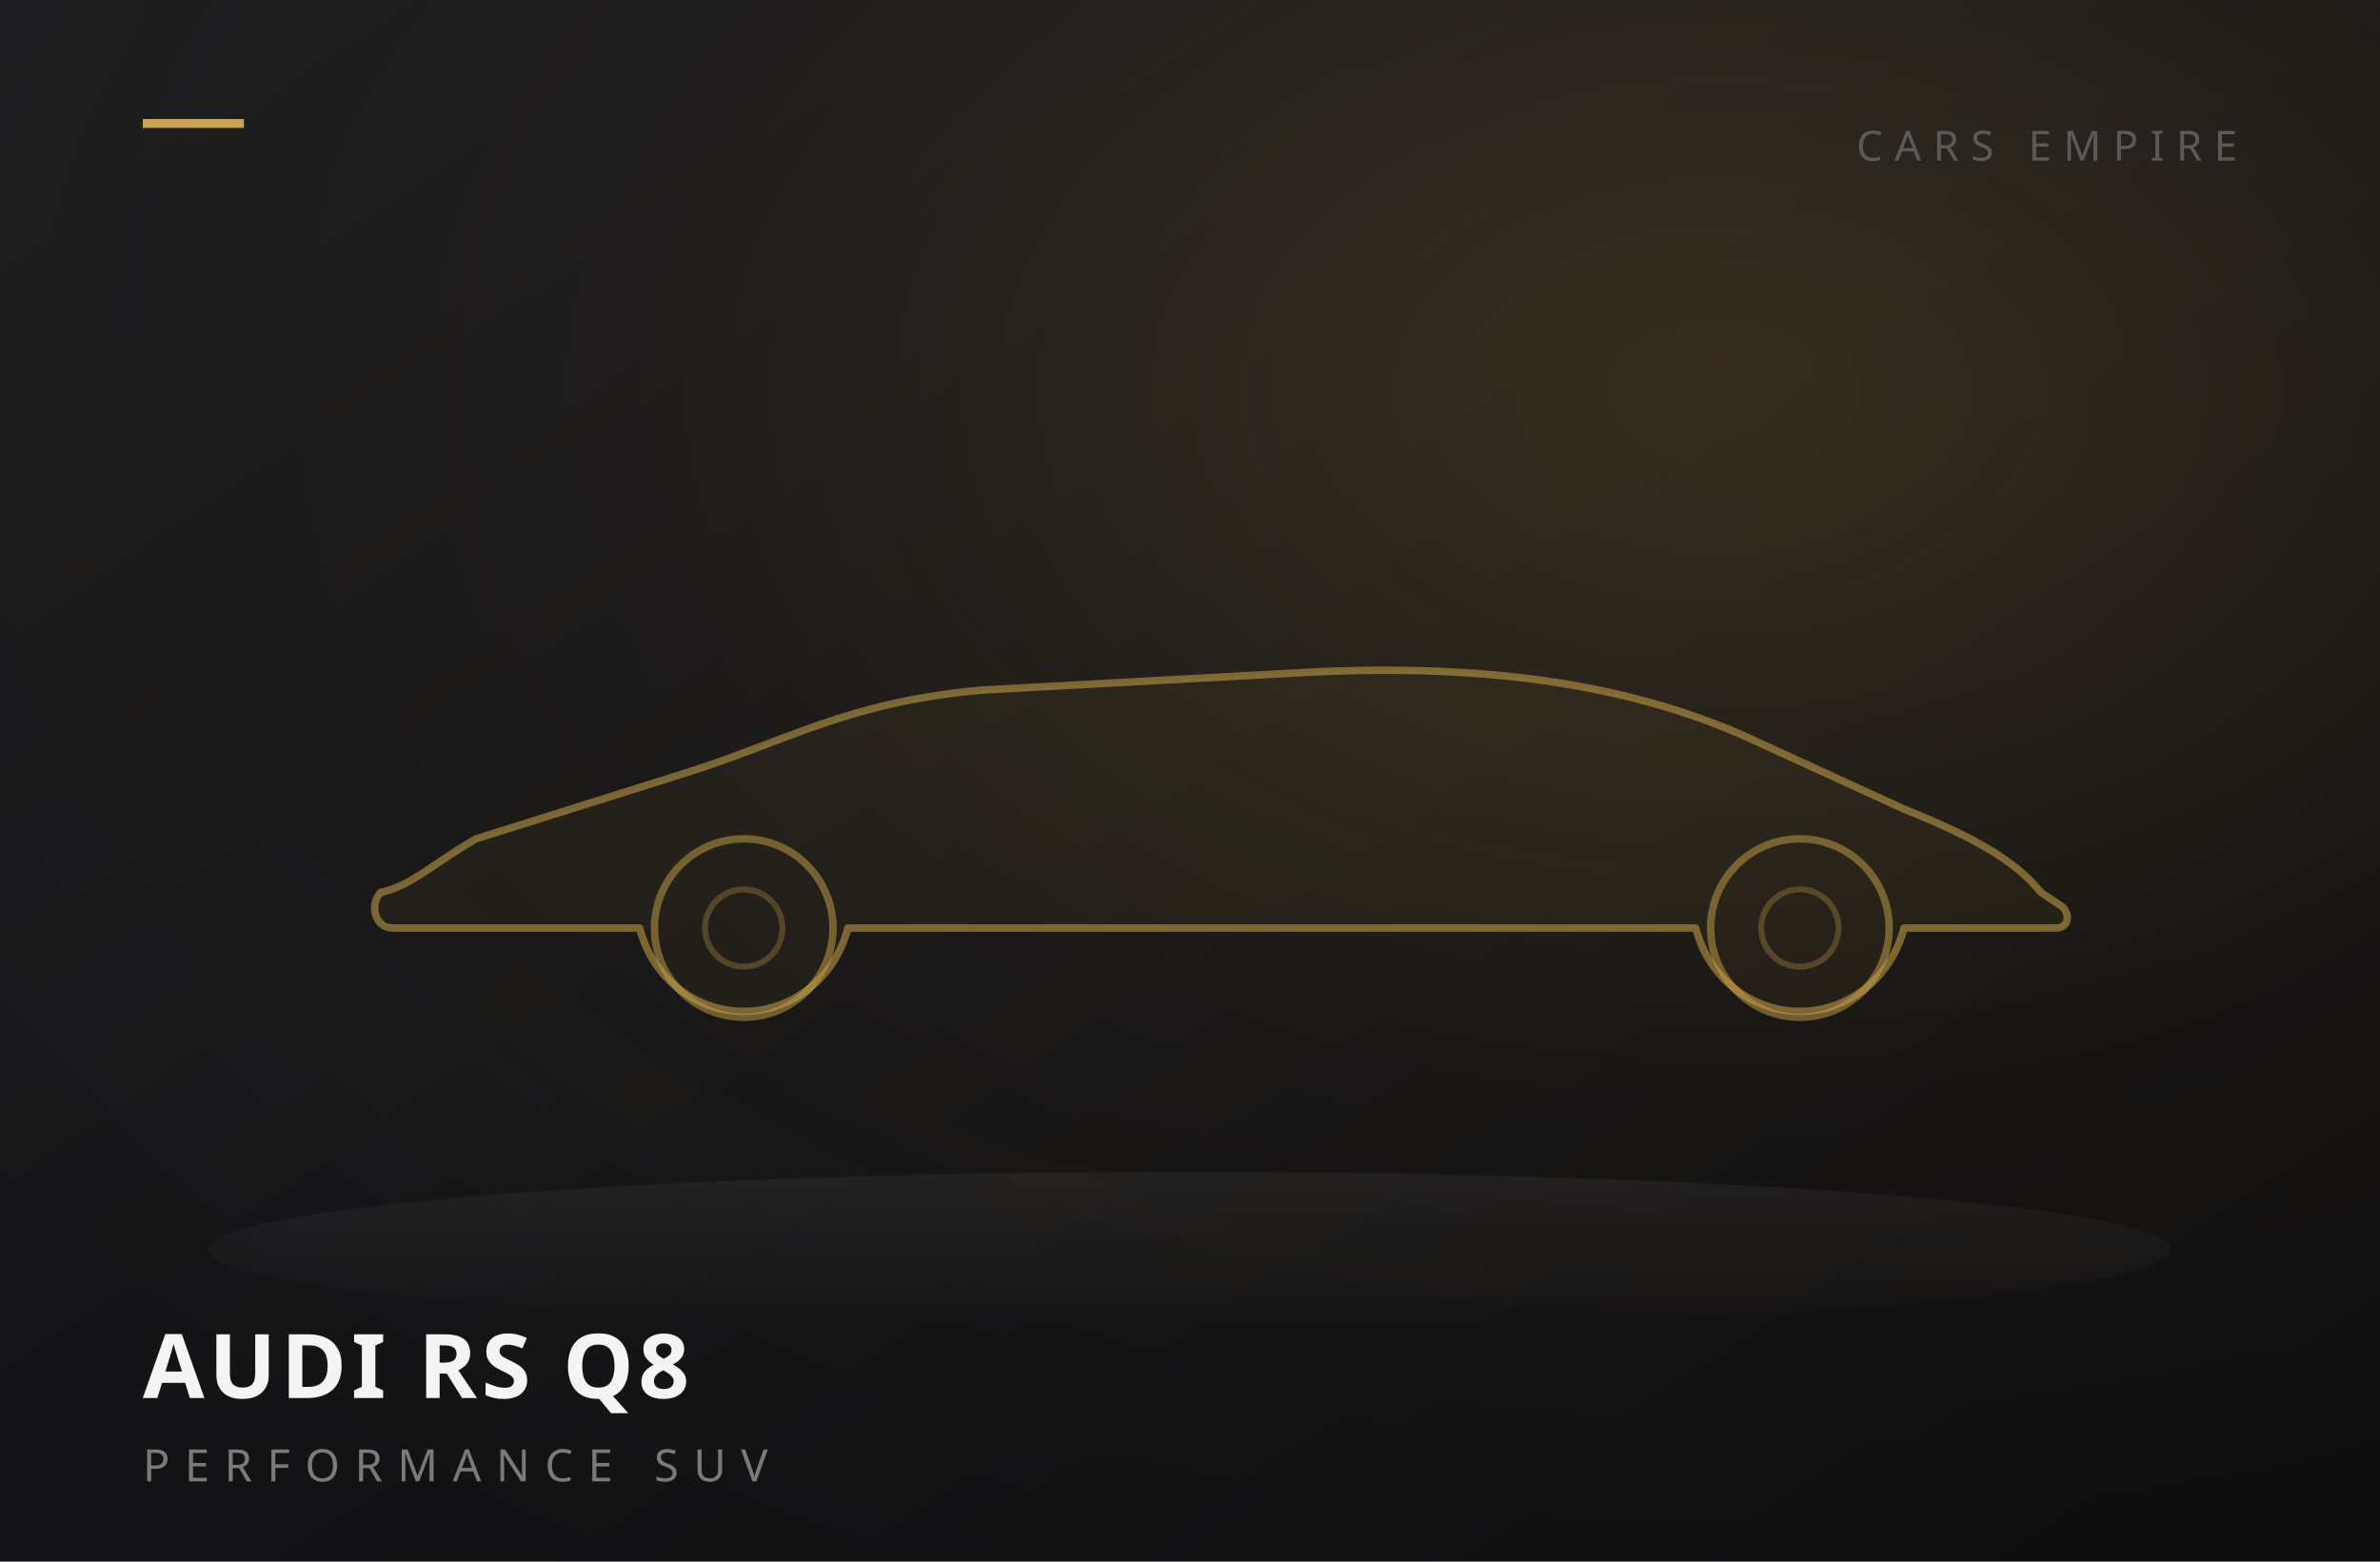
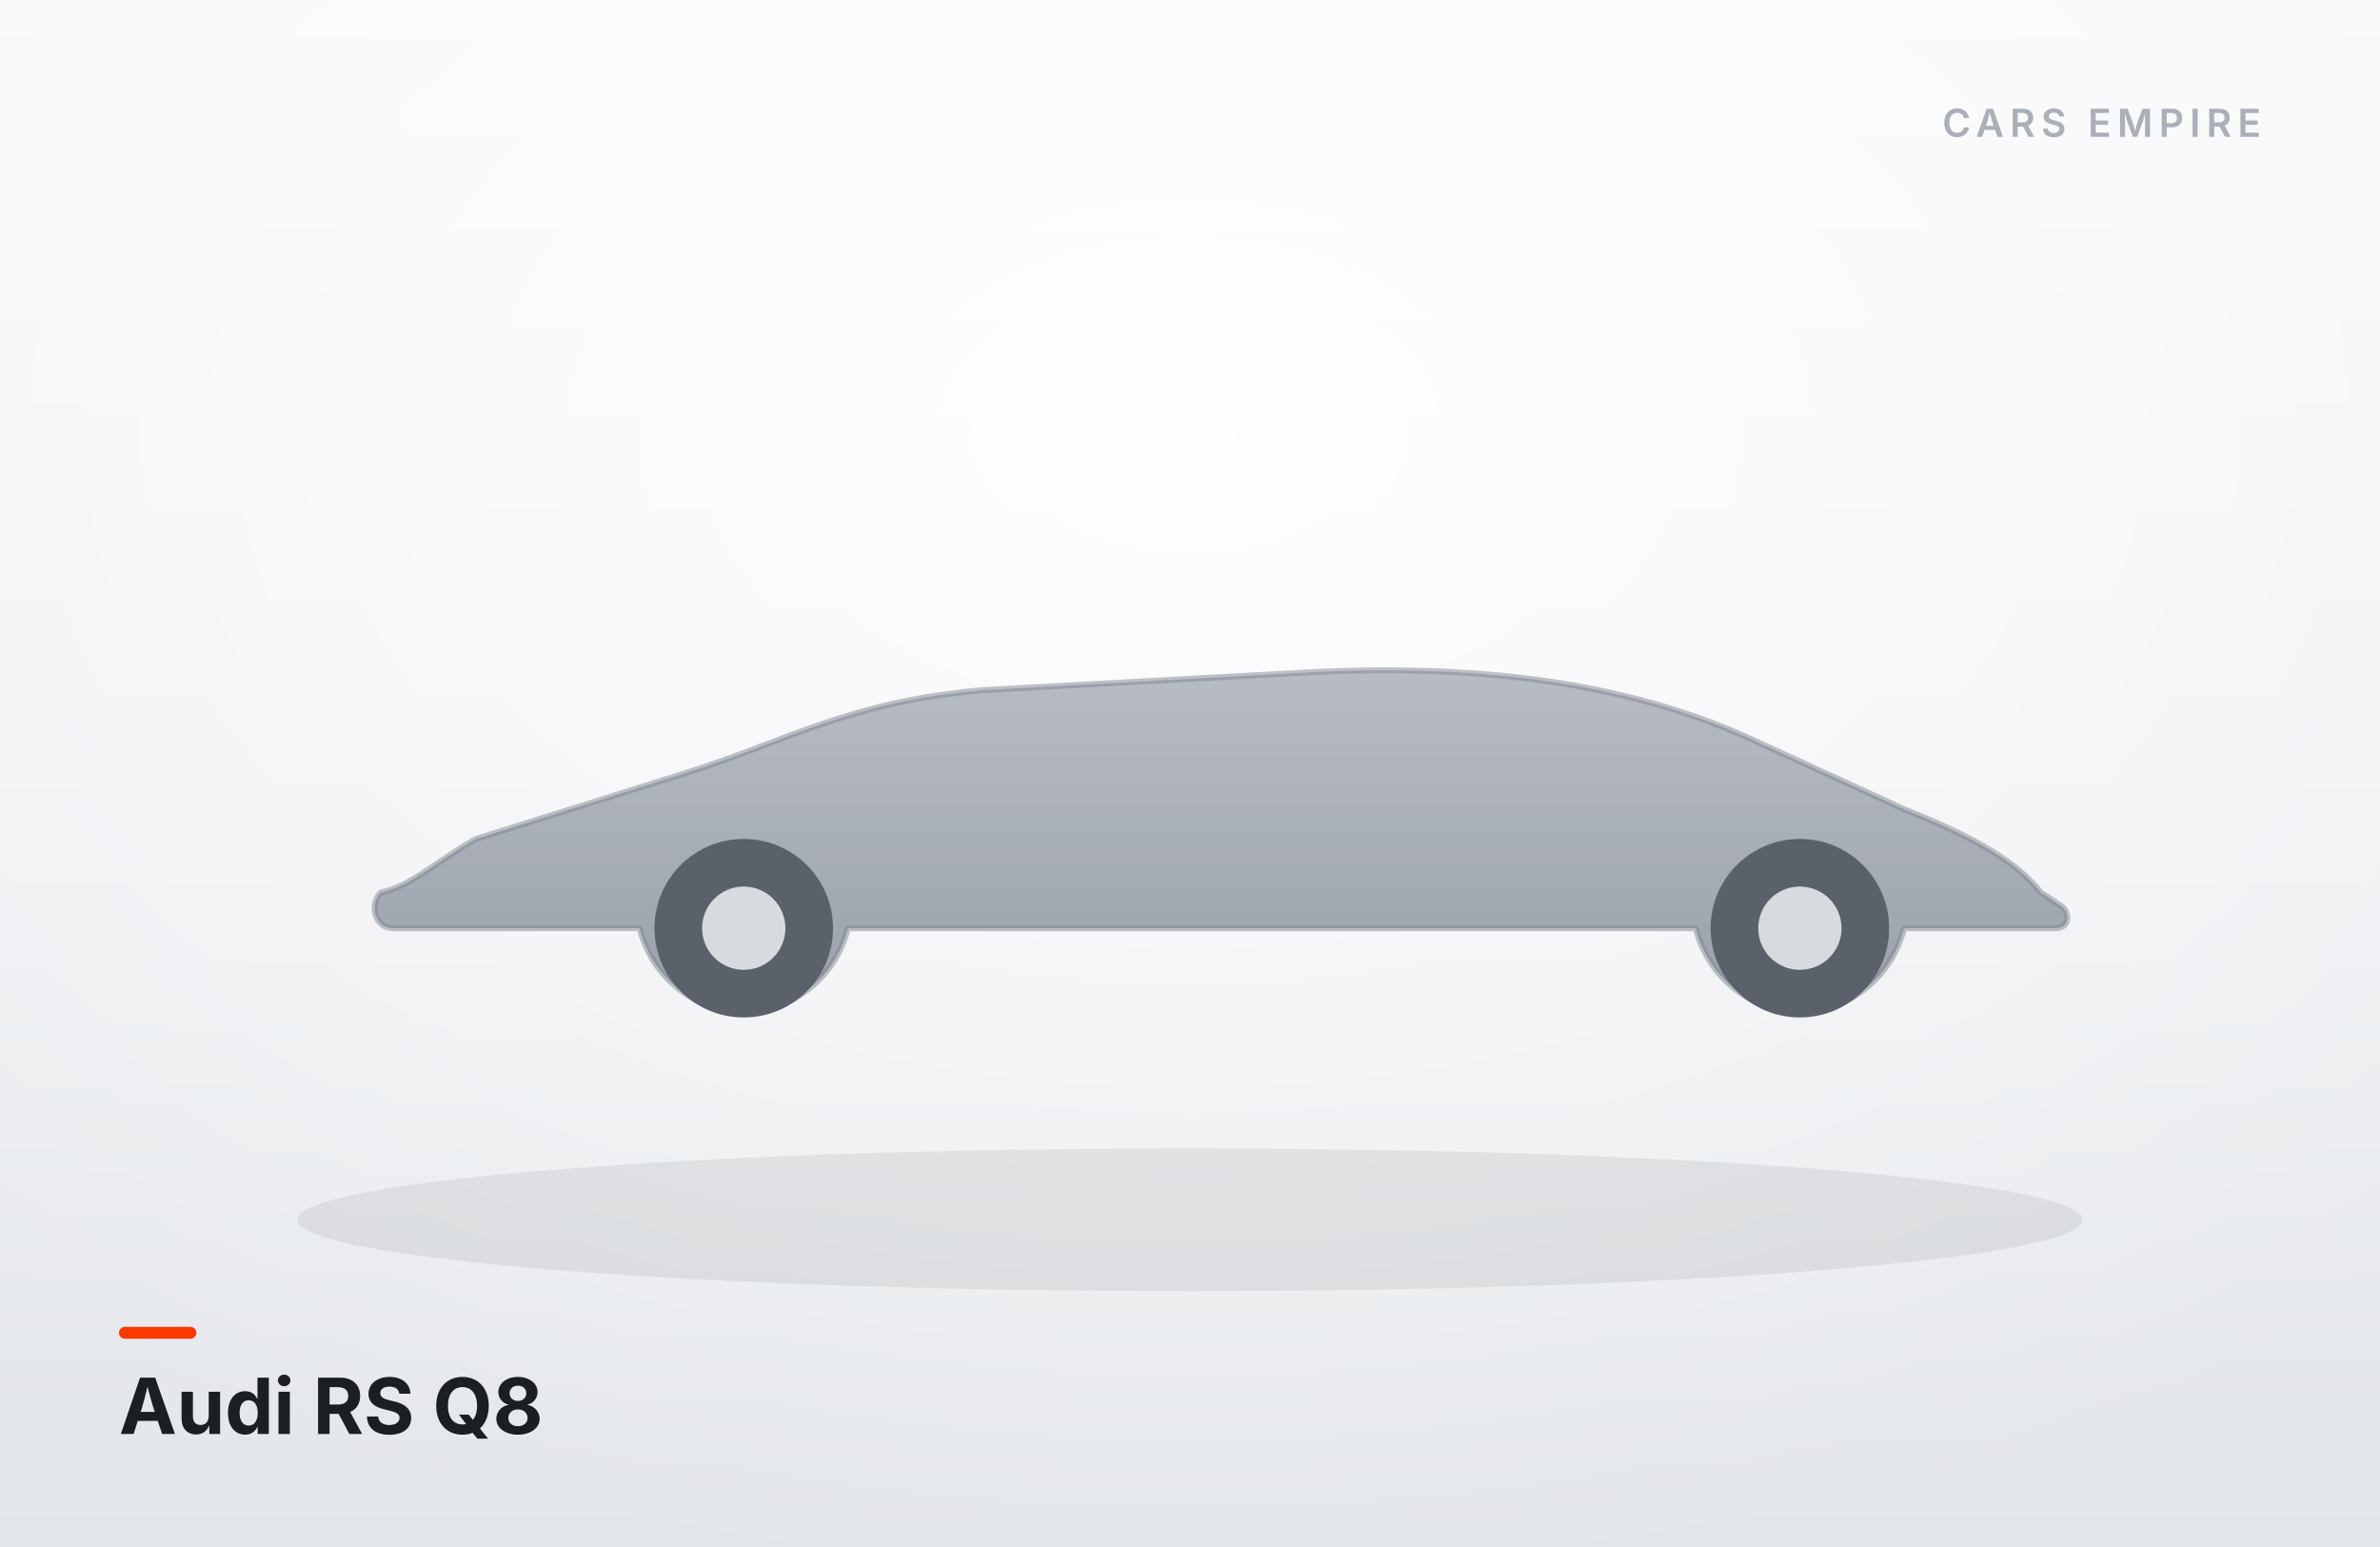
- <svg xmlns="http://www.w3.org/2000/svg" viewBox="0 0 800 525" preserveAspectRatio="xMidYMid slice" role="img" aria-label="Audi RS Q8">
+ <svg xmlns="http://www.w3.org/2000/svg" viewBox="0 0 800 520" preserveAspectRatio="xMidYMid slice" role="img" aria-label="Audi RS Q8">
  <defs>
-     <linearGradient id="bg" x1="0" y1="0" x2="1" y2="1">
-       <stop offset="0" stop-color="#1c1c1f" />
-       <stop offset="1" stop-color="#0b0b0d" />
+     <linearGradient id="bg" x1="0" y1="0" x2="0" y2="1">
+       <stop offset="0" stop-color="#f7f8f9" />
+       <stop offset="0.6" stop-color="#eceef1" />
+       <stop offset="1" stop-color="#e2e5e9" />
    </linearGradient>
-     <radialGradient id="glow" cx="0.72" cy="0.25" r="0.9">
-       <stop offset="0" stop-color="#c9a24b" stop-opacity="0.18" />
-       <stop offset="0.5" stop-color="#c9a24b" stop-opacity="0.04" />
-       <stop offset="1" stop-color="#c9a24b" stop-opacity="0" />
+     <radialGradient id="spot" cx="0.5" cy="0.28" r="0.75">
+       <stop offset="0" stop-color="#ffffff" stop-opacity="0.9" />
+       <stop offset="1" stop-color="#ffffff" stop-opacity="0" />
    </radialGradient>
-     <linearGradient id="floor" x1="0" y1="0" x2="0" y2="1">
-       <stop offset="0" stop-color="#ffffff" stop-opacity="0.05" />
-       <stop offset="1" stop-color="#ffffff" stop-opacity="0" />
+     <linearGradient id="car" x1="0" y1="0" x2="0" y2="1">
+       <stop offset="0" stop-color="#b7bcc4" />
+       <stop offset="1" stop-color="#9aa0aa" />
    </linearGradient>
  </defs>
-   <rect width="800" height="525" fill="url(#bg)" />
-   <rect width="800" height="525" fill="url(#glow)" />
-   <ellipse cx="400" cy="420" rx="330" ry="26" fill="url(#floor)" />
+   <rect width="800" height="520" fill="url(#bg)" />
+   <rect width="800" height="520" fill="url(#spot)" />
+   <ellipse cx="400" cy="410" rx="300" ry="24" fill="#000000" opacity="0.07" />
  <g transform="translate(80,150)">
-     <path d="M48,150 C58,148 66,140 80,132 L150,110 C185,99 205,86 250,82 L360,76 C420,73 470,80 512,100 L560,122 C585,132 598,140 606,150 L612,154 C616,156 616,162 611,162 L560,162 C556,178 542,190 525,190 C508,190 494,178 490,162 L205,162 C201,178 187,190 170,190 C153,190 139,178 135,162 L52,162 C46,162 44,154 48,150 Z" fill="none" stroke="#c9a24b" stroke-opacity="0.55" stroke-width="2.5" stroke-linejoin="round" />
-     <path d="M48,150 C58,148 66,140 80,132 L150,110 C185,99 205,86 250,82 L360,76 C420,73 470,80 512,100 L560,122 C585,132 598,140 606,150 L612,154 C616,156 616,162 611,162 L560,162 C556,178 542,190 525,190 C508,190 494,178 490,162 L205,162 C201,178 187,190 170,190 C153,190 139,178 135,162 L52,162 C46,162 44,154 48,150 Z" fill="#c9a24b" fill-opacity="0.05" />
-     <circle cx="170" cy="162" r="30" fill="none" stroke="#c9a24b" stroke-opacity="0.5" stroke-width="2.5" />
-     <circle cx="525" cy="162" r="30" fill="none" stroke="#c9a24b" stroke-opacity="0.5" stroke-width="2.5" />
-     <circle cx="170" cy="162" r="13" fill="none" stroke="#c9a24b" stroke-opacity="0.3" stroke-width="2" />
-     <circle cx="525" cy="162" r="13" fill="none" stroke="#c9a24b" stroke-opacity="0.3" stroke-width="2" />
+     <path d="M48,150 C58,148 66,140 80,132 L150,110 C185,99 205,86 250,82 L360,76 C420,73 470,80 512,100 L560,122 C585,132 598,140 606,150 L612,154 C616,156 616,162 611,162 L560,162 C556,178 542,190 525,190 C508,190 494,178 490,162 L205,162 C201,178 187,190 170,190 C153,190 139,178 135,162 L52,162 C46,162 44,154 48,150 Z" fill="url(#car)" />
+     <path d="M48,150 C58,148 66,140 80,132 L150,110 C185,99 205,86 250,82 L360,76 C420,73 470,80 512,100 L560,122 C585,132 598,140 606,150 L612,154 C616,156 616,162 611,162 L560,162 C556,178 542,190 525,190 C508,190 494,178 490,162 L205,162 C201,178 187,190 170,190 C153,190 139,178 135,162 L52,162 C46,162 44,154 48,150 Z" fill="none" stroke="#7f8691" stroke-opacity="0.5" stroke-width="2" stroke-linejoin="round" />
+     <circle cx="170" cy="162" r="30" fill="#5b616b" />
+     <circle cx="170" cy="162" r="14" fill="#d7dade" />
+     <circle cx="525" cy="162" r="30" fill="#5b616b" />
+     <circle cx="525" cy="162" r="14" fill="#d7dade" />
  </g>
-   <text x="48" y="470" font-family="'Oswald','Arial Narrow',sans-serif" font-size="30" font-weight="600" letter-spacing="1.5" fill="#f4f4f4" text-transform="uppercase">AUDI RS Q8</text>
-   <text x="48" y="498" font-family="'Oswald',sans-serif" font-size="15" letter-spacing="5" fill="#7a7a7a">PERFORMANCE SUV</text>
-   <text x="752" y="54" text-anchor="end" font-family="'Oswald',sans-serif" font-size="14" letter-spacing="4" fill="#5a5a5a">CARS EMPIRE</text>
-   <rect x="48" y="40" width="34" height="3" fill="#c9a24b" />
+   <rect x="40" y="446" width="26" height="4" rx="2" fill="#f93a00" />
+   <text x="40" y="482" font-family="Inter,Arial,sans-serif" font-size="26" font-weight="700" fill="#1b1e22">Audi RS Q8</text>
+   <text x="760" y="46" text-anchor="end" font-family="Inter,Arial,sans-serif" font-size="13" font-weight="600" letter-spacing="2" fill="#aab0b8">CARS EMPIRE</text>
</svg>
